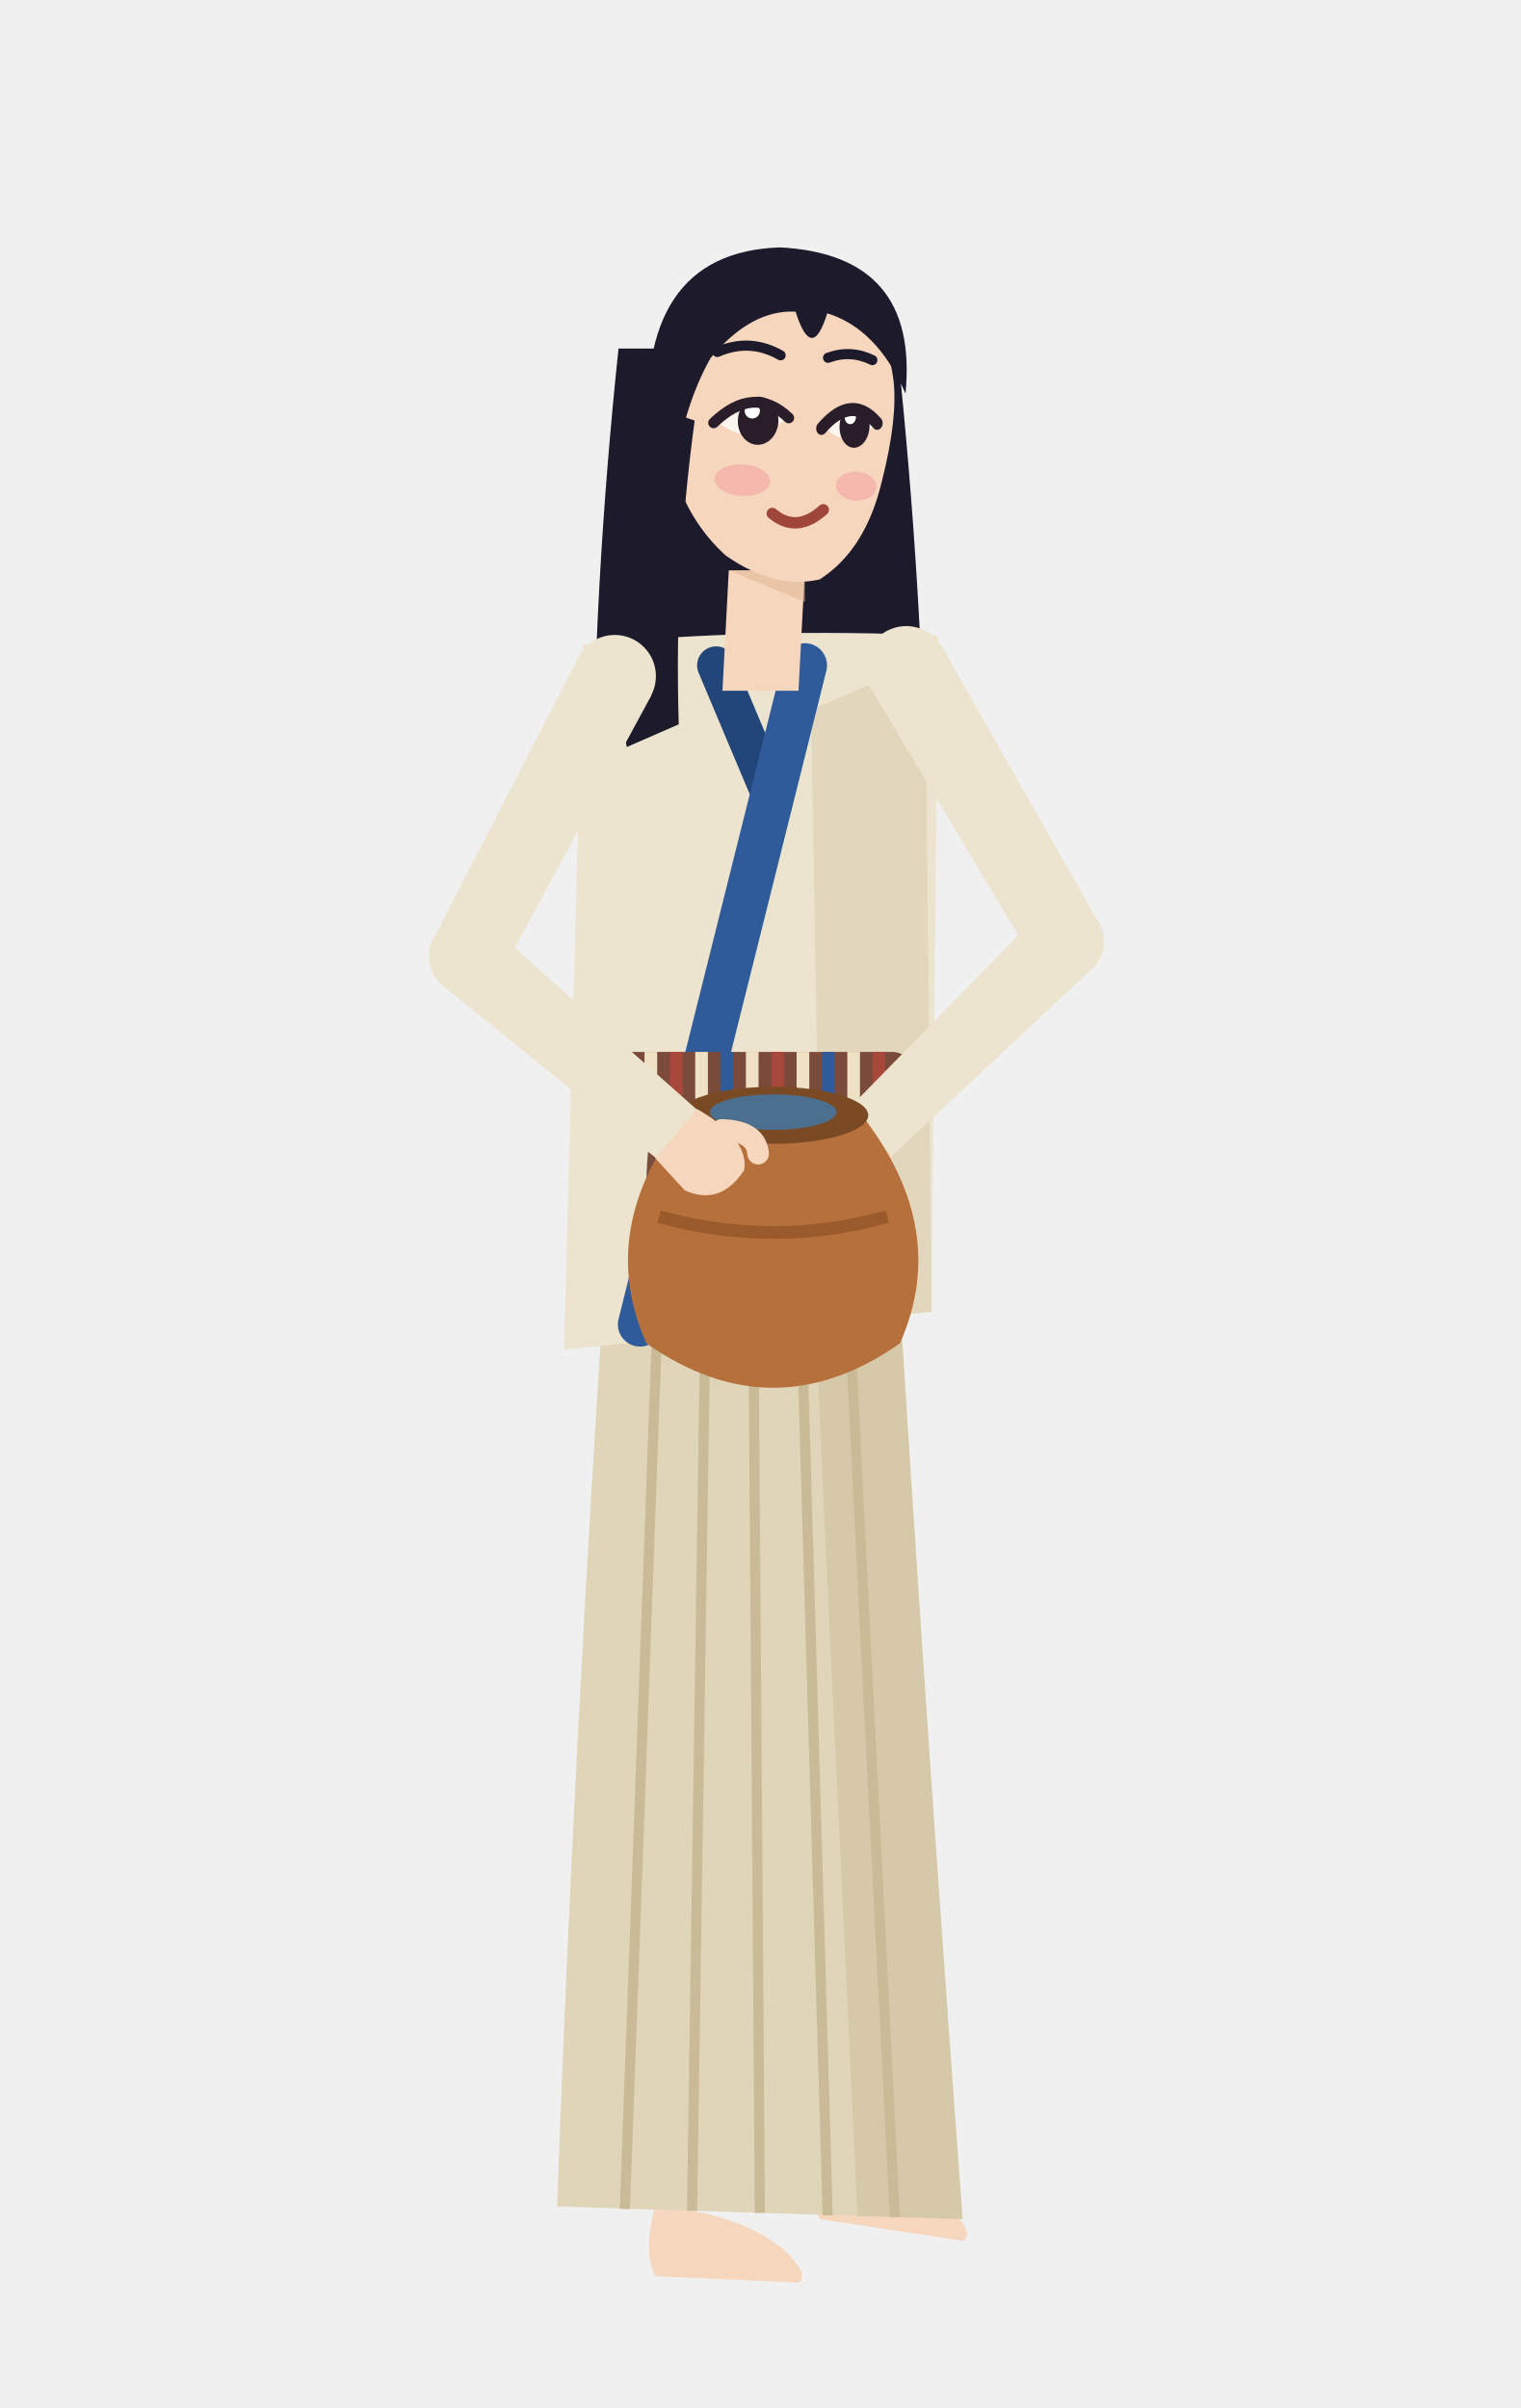
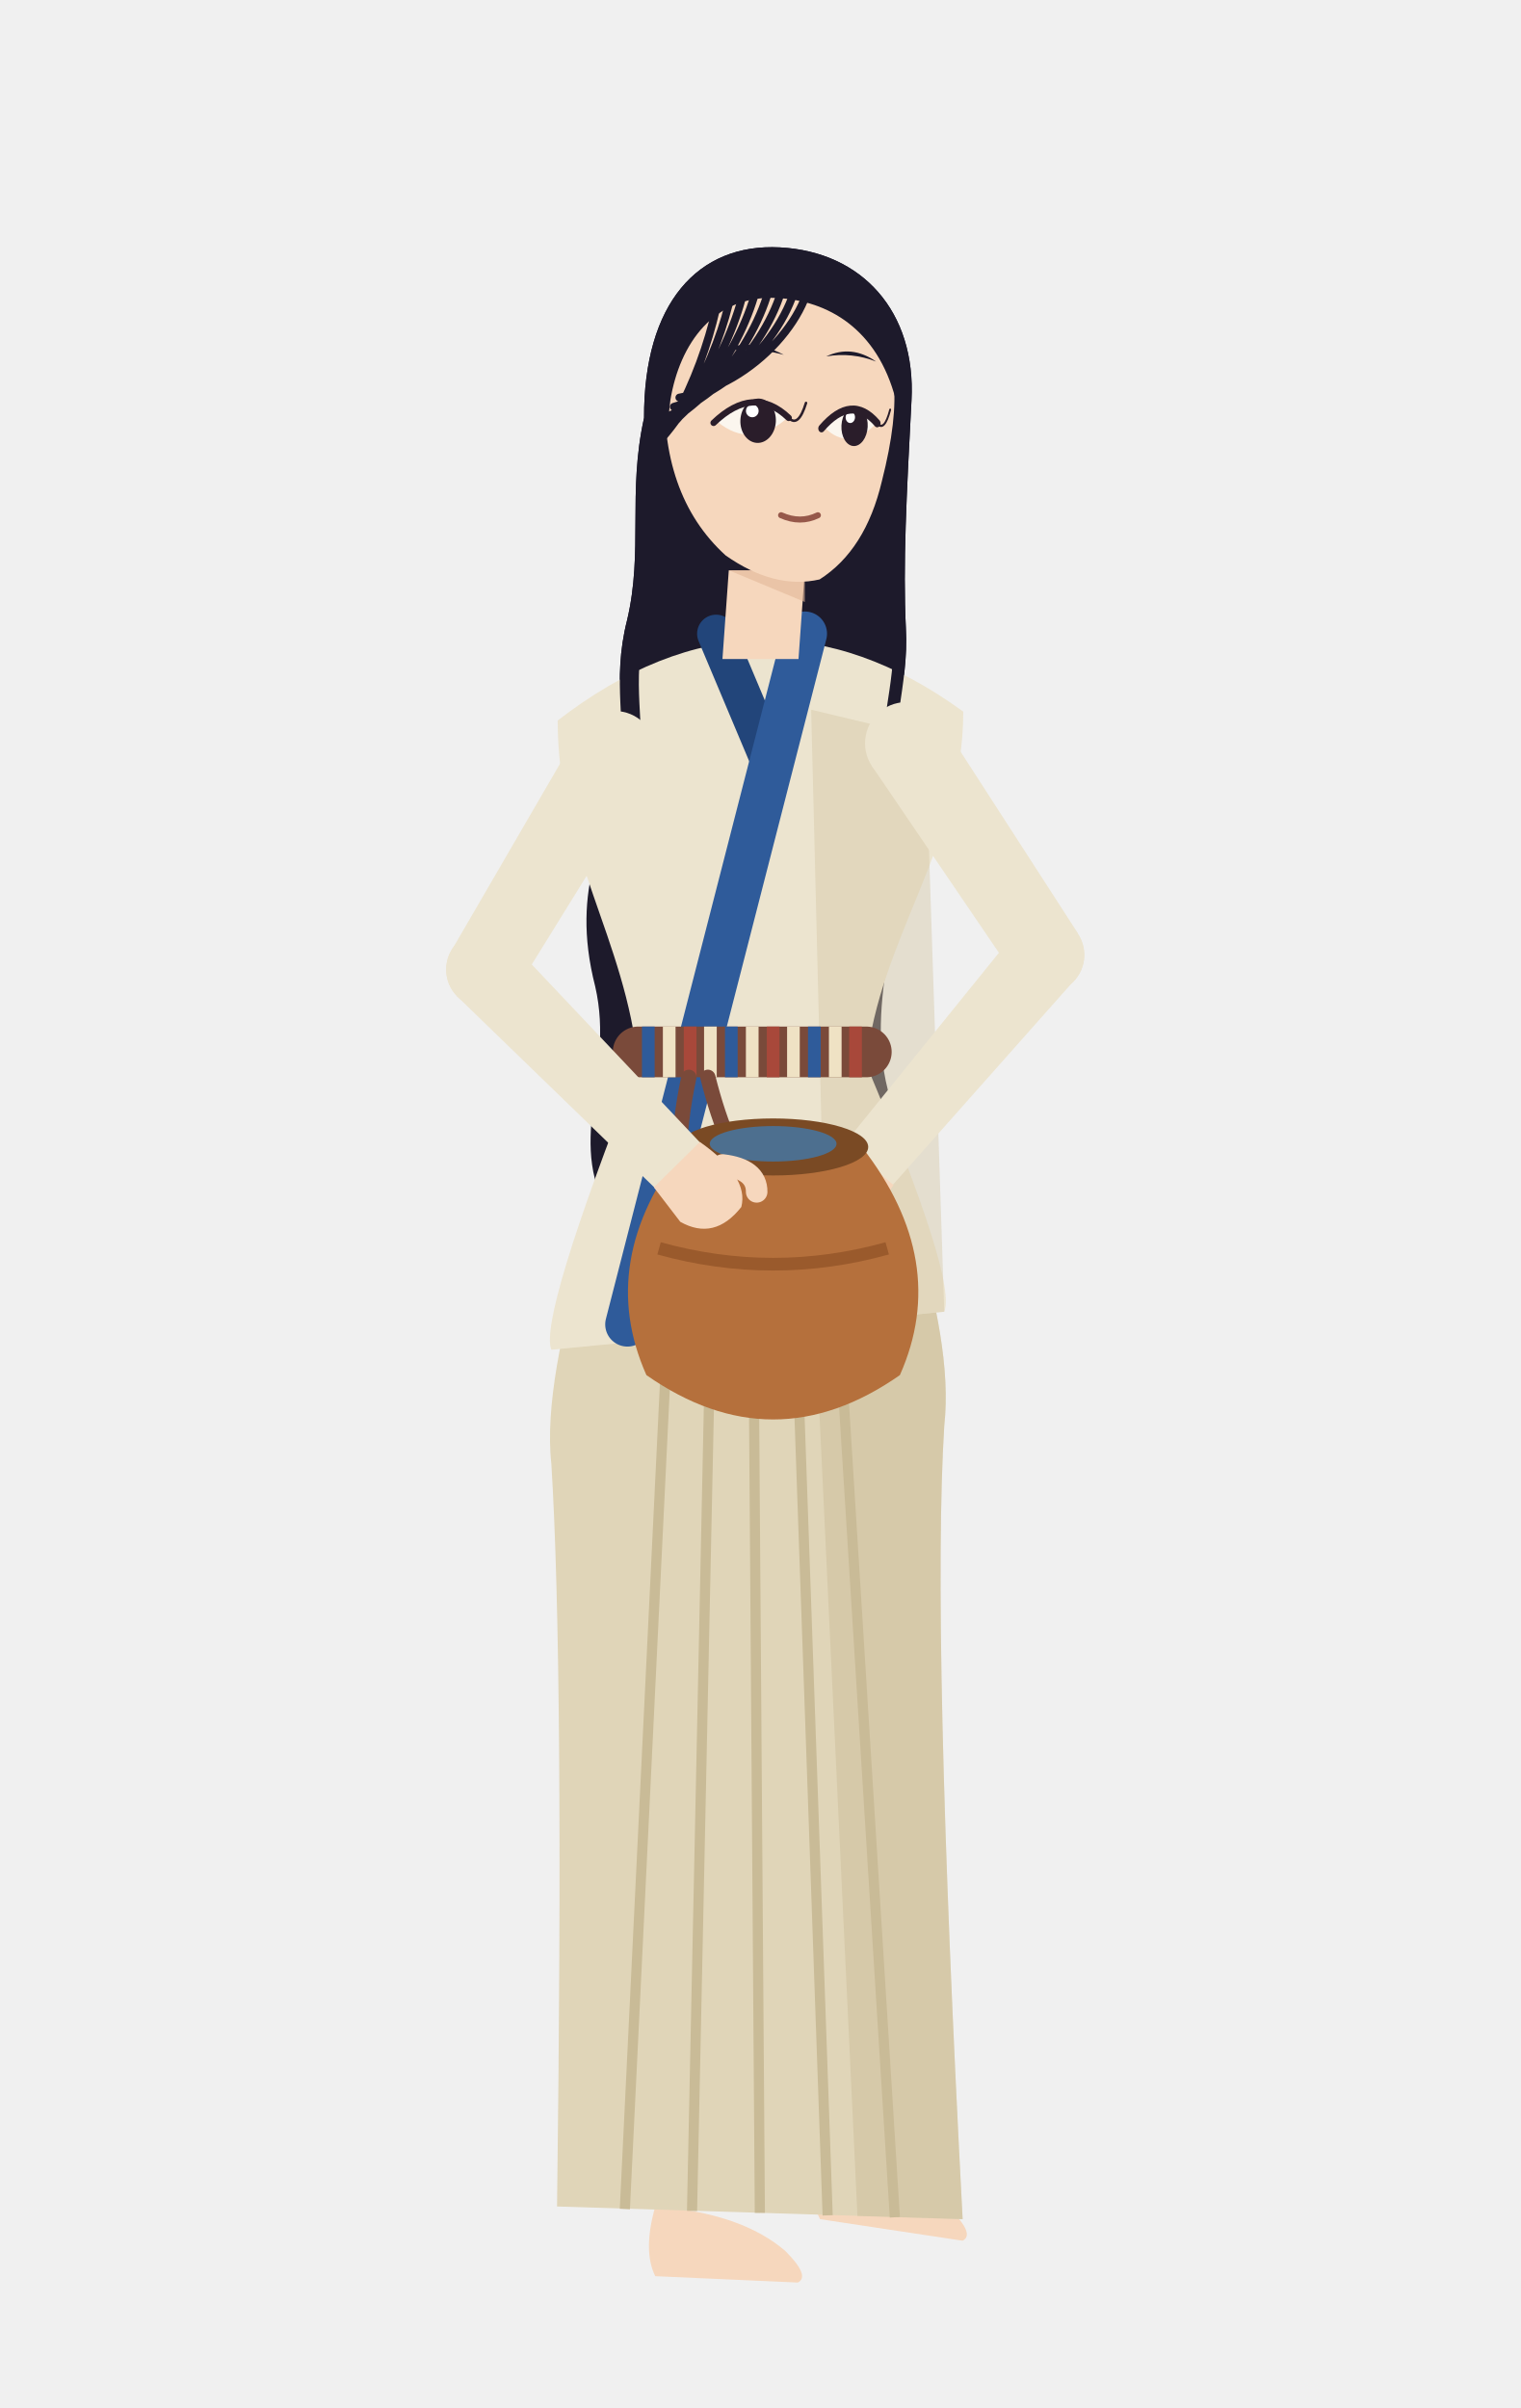
<svg xmlns="http://www.w3.org/2000/svg" width="240" height="380" viewBox="0 -20 240 380">
-   <path d="M97.6 35 Q89.6 111 97.6 173 l6 -5 l5 7 l6 -6 l6 6 l6 -6 l6 6 l6 -5 l5 6 Q149.6 111 141.6 35 Z" fill="#1d1a2b" />
+   <g transform="translate(121.6 47) rotate(3) scale(1 1)">
+     <path d="M-20 0 C-21 -18 -13 -28 0 -28 C13 -28 22 -19 22 -5 C22 10 22 21 23 31 C24 40 21 48 23 56 C27 73 19 88 24 104 C27 114 26 122 22 126 l-5 -5 l-5 6 l-5 -6 l-5 6 l-5 -6 l-5 6 l-5 -5 l-5 5 C-27 115 -19 104 -23 90 C-28 74 -22 66 -21 56 C-20 49 -23 42 -21 32 C-19 21 -22 12 -20 0 Z" fill="#1d1a2b" />
+   </g>
  <path d="M129.4 322.2 Q142.9 323.2 149.9 328.6 Q153.9 332.6 151.9 333.6 L129.4 330.2 Q127.4 326.2 129.4 322.2 Z" fill="#f6d7bd" />
  <path d="M103.4 328.2 Q116.9 329.2 123.9 335.2 Q127.9 339.2 125.9 340.2 L103.4 339.2 Q101.4 335.2 103.4 328.2 Z" fill="#f6d7bd" />
-   <path d="M97.7 148 L139.7 148 Q145 237 151.9 330.2 Q119.9 329.2 87.9 328.2 Q91 243 97.7 148 Z" fill="#e0d5b8" />
-   <path d="M104.7 162 L98.6 328.6" stroke="#c9bb97" stroke-width="1.6" />
-   <path d="M111.7 162 L109.2 328.9" stroke="#c9bb97" stroke-width="1.6" />
+   <path d="M100.7 148 L136.7 148 C139.7 162 151 187 149 205 Q147 237 151.9 330.2 Q119.9 329.2 87.9 328.2 Q89 243 87 211 C85 193 97.7 162 100.7 148 Z" fill="#e0d5b8" />
+   <path d="M106.7 162 L98.6 328.6" stroke="#c9bb97" stroke-width="1.6" />
+   <path d="M112.7 162 L109.2 328.9" stroke="#c9bb97" stroke-width="1.6" />
  <path d="M118.7 162 L119.9 329.2" stroke="#c9bb97" stroke-width="1.6" />
-   <path d="M125.7 162 L130.6 329.6" stroke="#c9bb97" stroke-width="1.6" />
-   <path d="M132.7 162 L141.2 329.9" stroke="#c9bb97" stroke-width="1.6" />
-   <path d="M126.7 148 L139.7 148 Q145 237 151.9 330.2 L135.3 329.7 Z" fill="#c9bb97" opacity=".45" />
-   <path d="M92 81.7 Q120 79 148 80.3 L147 187 Q118 190 89 193 Z" fill="#ece4cf" />
-   <path d="M128 92 L146 84.3 L147 187 L129.6 188.8 Z" fill="#d4c7a6" opacity=".45" />
-   <path d="M113 85 L121 104" stroke="#22457a" stroke-width="6" stroke-linecap="round" />
-   <path d="M127 85 L101 189" stroke="#2f5b9a" stroke-width="7" stroke-linecap="round" />
-   <path d="M96.7 150 L140.7 150" stroke="#7a4a3a" stroke-width="8" stroke-linecap="round" />
-   <rect x="97.7" y="146" width="2" height="8" fill="#2f5b9a" />
-   <rect x="101.7" y="146" width="2" height="8" fill="#efe2c4" />
-   <rect x="105.7" y="146" width="2" height="8" fill="#a8483a" />
-   <rect x="109.7" y="146" width="2" height="8" fill="#efe2c4" />
-   <rect x="113.7" y="146" width="2" height="8" fill="#2f5b9a" />
-   <rect x="117.7" y="146" width="2" height="8" fill="#efe2c4" />
-   <rect x="121.7" y="146" width="2" height="8" fill="#a8483a" />
-   <rect x="125.7" y="146" width="2" height="8" fill="#efe2c4" />
-   <rect x="129.7" y="146" width="2" height="8" fill="#2f5b9a" />
-   <rect x="133.7" y="146" width="2" height="8" fill="#efe2c4" />
-   <rect x="137.7" y="146" width="2" height="8" fill="#a8483a" />
-   <path d="M104.7 154 q-3 14 0 24 M107.7 154 q3 12 8 18" stroke="#7a4a3a" stroke-width="2.4" fill="none" stroke-linecap="round" />
-   <path d="M114 89 L115 70 L127 70 L126 89 Z" fill="#f6d7bd" />
+   <path d="M124.7 162 L130.6 329.6" stroke="#c9bb97" stroke-width="1.6" />
+   <path d="M130.7 162 L141.2 329.9" stroke="#c9bb97" stroke-width="1.6" />
+   <path d="M126.7 148 L136.7 148 C139.7 162 151 187 149 205 Q147 237 151.9 330.2 L135.3 329.7 Z" fill="#c9bb97" opacity=".45" />
+   <path d="M88 93.7 Q120 69 152 92.3 C152 113.3 138.7 128 136.7 148 Q151 182 149 187 Q118 190 87 193 Q85 188 100.7 148 C98.7 128 88 114.7 88 93.7 Z" fill="#ece4cf" />
+   <path d="M128 92 L146 96.3 L149 187 L130.4 188.8 Z" fill="#d4c7a6" opacity=".45" />
+   <path d="M113 80 L121 99" stroke="#22457a" stroke-width="6" stroke-linecap="round" />
+   <path d="M127 80 L99 189" stroke="#2f5b9a" stroke-width="7" stroke-linecap="round" />
+   <path d="M100.7 146 L136.7 146" stroke="#7a4a3a" stroke-width="8" stroke-linecap="round" />
+   <rect x="101.3" y="142" width="2" height="8" fill="#2f5b9a" />
+   <rect x="104.6" y="142" width="2" height="8" fill="#efe2c4" />
+   <rect x="107.9" y="142" width="2" height="8" fill="#a8483a" />
+   <rect x="111.1" y="142" width="2" height="8" fill="#efe2c4" />
+   <rect x="114.4" y="142" width="2" height="8" fill="#2f5b9a" />
+   <rect x="117.7" y="142" width="2" height="8" fill="#efe2c4" />
+   <rect x="121" y="142" width="2" height="8" fill="#a8483a" />
+   <rect x="124.2" y="142" width="2" height="8" fill="#efe2c4" />
+   <rect x="127.5" y="142" width="2" height="8" fill="#2f5b9a" />
+   <rect x="130.8" y="142" width="2" height="8" fill="#efe2c4" />
+   <rect x="134" y="142" width="2" height="8" fill="#a8483a" />
+   <path d="M108.7 150 q-3 14 0 24 M111.7 150 q3 12 8 18" stroke="#7a4a3a" stroke-width="2.4" fill="none" stroke-linecap="round" />
+   <path d="M114 84 L115 70 L127 70 L126 84 Z" fill="#f6d7bd" />
  <path d="M115 70 L127 70 L127 75 Z" fill="#e3b898" opacity=".6" />
  <g transform="translate(121.6 47) rotate(3) scale(1 1)">
-     <path d="M-17 -6 Q-17 12 -6 21 Q2 26 9 24 Q16 19 18 8 Q20 -2 19 -8 Q16 -24 0 -25 Q-17 -23 -17 -6 Z" fill="#f6d7bd" />
+     <path d="M-17 -6 Q-17 12 -6 21 Q2 26 9 24 Q16 19 18 8 Q20 -2 19 -8 Q16 -24 0 -25 Q-17 -23 -17 -6 Z" fill="#f6d7bd" data-character-face="tekona" />
    <g transform="translate(-3 0) scale(1 1)">
      <path d="M-5.4 0 Q0 -6 5.4 -1 Q0 4 -5.4 0 Z" fill="#fbf6ee" />
-       <ellipse cx="1" cy="-.5" rx="3.2" ry="3.8" fill="#2a1d2a" />
-       <circle cx="0" cy="-2" r="1.2" fill="#fff" />
-       <path d="M-6 .2 Q0 -6.2 5.8 -1.2" stroke="#2a1d2a" stroke-width="1.7" fill="none" stroke-linecap="round" />
+       <ellipse cx="1" cy="-.5" rx="2.8" ry="3.5" fill="#2a1d2a" />
+       <circle cx="0" cy="-2" r="1" fill="#fff" />
+       <path d="M-6 .2 Q0 -6.2 5.8 -1.2" stroke="#2a1d2a" stroke-width="1" fill="none" stroke-linecap="round" />
    </g>
+     <path d="M5.8 -1.2 Q7.4 .3 8.4 -3.7" transform="translate(-3 0) scale(1 1)" stroke="#2a1d2a" stroke-width=".4" fill="none" stroke-linecap="round" />
    <g transform="translate(12.5 0) scale(0.74 0.9)">
      <path d="M-5.4 0 Q0 -6 5.4 -1 Q0 4 -5.4 0 Z" fill="#fbf6ee" />
-       <ellipse cx="1" cy="-.5" rx="3.2" ry="3.8" fill="#2a1d2a" />
-       <circle cx="0" cy="-2" r="1.2" fill="#fff" />
-       <path d="M-6 .2 Q0 -6.2 5.8 -1.2" stroke="#2a1d2a" stroke-width="2.3" fill="none" stroke-linecap="round" />
+       <ellipse cx="1" cy="-.5" rx="2.8" ry="3.5" fill="#2a1d2a" />
+       <circle cx="0" cy="-2" r="1" fill="#fff" />
+       <path d="M-6 .2 Q0 -6.2 5.8 -1.2" stroke="#2a1d2a" stroke-width="1.4" fill="none" stroke-linecap="round" />
    </g>
-     <path d="M-9 -11 Q-4 -13.5 1 -11" stroke="#1d1a2b" stroke-width="1.6" fill="none" stroke-linecap="round" />
-     <path d="M8.5 -11 Q12 -12.5 15.5 -11" stroke="#1d1a2b" stroke-width="1.6" fill="none" stroke-linecap="round" />
-     <path d="M1 14 Q5 17 9 13" stroke="#a0453a" stroke-width="1.8" fill="none" stroke-linecap="round" />
-     <ellipse cx="-4" cy="9" rx="4.4" ry="2.5" fill="#f29c9c" opacity=".5" />
-     <ellipse cx="14" cy="9" rx="3.2" ry="2.3" fill="#f29c9c" opacity=".5" />
-     <path d="M-19 4 Q-23 -26 0 -28 Q22 -28 21 -6 Q16 -16 8 -18 Q6 -10 3 -18 Q-4 -18 -10 -10 Q-14 -2 -15 10 Z" fill="#1d1a2b" />
-     <path d="M-19 -2 Q-26 30 -20 52 L-12 48 Q-14 24 -12 0 Z" fill="#1d1a2b" />
+     <path d="M5.8 -1.2 Q7.4 .3 8.4 -3.7" transform="translate(12.5 0) scale(0.74 0.9)" stroke="#2a1d2a" stroke-width=".4" fill="none" stroke-linecap="round" />
+     <path d="M-10 -10.6 Q-4.4 -13.9 1.5 -11.1 Q-4.5 -12.4 -10 -10.6 Z M8.2 -11.2 Q12.1 -13.3 16.1 -10.8 Q12.2 -12.1 8.2 -11.2 Z" fill="#1d1a2b" />
+     <path d="M2.4 14.2 Q5.5 15.4 8.2 13.9" stroke="#96584a" stroke-width=".95" fill="none" stroke-linecap="round" />
+     <path d="M-20 0 C-21 -18 -13 -28 0 -28 C13 -28 22 -19 22 -5 C22 10 22 21 23 31 C24 40 21 48 23 56 L21 55 C19 48 22 40 21 32 C20 23 20 10 19.5 -5 C16 -16 8 -20 0 -20 C-10 -20 -15 -12 -16 -3 C-17 13 -16 22 -18 32 C-20 42 -17 49 -18 55 L-21 56 C-20 49 -23 42 -21 32 C-19 21 -22 12 -20 0 Z" fill="#1d1a2b" />
+     <path d="M5 -26.7 C6.6 -18.4 -2.8 -6.2 -14.6 -3.5 M3 -27 C4.4 -18.6 -4.2 -5.8 -15.4 -2 M1 -27 C2.2 -18.8 -5.6 -5.4 -16.2 -.5 M-1 -27 C0 -19 -7 -5 -17 1 M-3 -26.8 C-2.2 -19.2 -8.4 -4.7 -17.8 2.5 M-5 -26.2 C-4.4 -18.7 -9.8 -3.8 -18.6 4 M-7 -25.2 C-6.6 -18 -11.2 -2.5 -19.2 5.5 M-9 -24 C-8.8 -17.5 -12.6 -1.2 -20 7" stroke="#1d1a2b" stroke-width="1.238" fill="none" stroke-linecap="round" />
  </g>
-   <path d="M137.4 88.6 L163 131.5 L173.3 125.5 L148.6 82 Z" fill="#ece4cf" />
-   <circle cx="143" cy="85.3" r="6.5" fill="#ece4cf" />
-   <circle cx="168.2" cy="128.5" r="6" fill="#ece4cf" />
-   <path d="M164 124.2 L132.5 156.4 L139.5 163.6 L172.4 132.8 Z" fill="#ece4cf" />
-   <circle cx="168.2" cy="128.5" r="6" fill="#ece4cf" />
-   <circle cx="136" cy="160" r="5" fill="#ece4cf" />
-   <g transform="translate(136 160) rotate(135.6) scale(0.85 -0.85)">
+   <path d="M137.6 100.9 L160.1 134 L170.1 127.3 L148.4 93.7 Z" fill="#ece4cf" />
+   <circle cx="143" cy="97.3" r="6.5" fill="#ece4cf" />
+   <circle cx="165.1" cy="130.7" r="6" fill="#ece4cf" />
+   <path d="M160.5 126.8 L132.2 161.8 L139.8 168.2 L169.7 134.5 Z" fill="#ece4cf" />
+   <circle cx="165.1" cy="130.7" r="6" fill="#ece4cf" />
+   <circle cx="136" cy="165" r="5" fill="#ece4cf" />
+   <g transform="translate(136 165) rotate(130.3) scale(0.85 -0.85)">
    <path d="M-2 -6 Q9 -8 12 -3 Q13 5 6 7 L-2 6 Z" fill="#f6d7bd" />
    <path d="M4 -6 Q9 -10 12 -7" stroke="#f6d7bd" stroke-width="4" stroke-linecap="round" fill="none" />
  </g>
-   <path d="M108 156 q-14 18 -6 36 q20 14 40 0 q8 -18 -6 -36 z" fill="#b5703c" />
-   <path d="M104 172 q18 5 36 0" stroke="#9a5a2c" stroke-width="2" fill="none" />
-   <ellipse cx="122" cy="156" rx="15" ry="4.5" fill="#7a4a24" />
-   <ellipse cx="122" cy="155.5" rx="10" ry="2.8" fill="#4d6f8f" />
-   <path d="M91.3 83.7 L68.4 128.1 L79 133.7 L102.8 89.7 Z" fill="#ece4cf" />
-   <circle cx="97" cy="86.7" r="6.5" fill="#ece4cf" />
-   <circle cx="73.7" cy="130.9" r="6" fill="#ece4cf" />
-   <path d="M69.8 135.5 L104.8 163.8 L111.2 156.2 L77.5 126.3 Z" fill="#ece4cf" />
-   <circle cx="73.7" cy="130.9" r="6" fill="#ece4cf" />
-   <circle cx="108" cy="160" r="5" fill="#ece4cf" />
-   <g transform="translate(108 160) rotate(40.3) scale(0.85 0.85)">
+   <path d="M108 161 q-14 18 -6 36 q20 14 40 0 q8 -18 -6 -36 z" fill="#b5703c" />
+   <path d="M104 177 q18 5 36 0" stroke="#9a5a2c" stroke-width="2" fill="none" />
+   <ellipse cx="122" cy="161" rx="15" ry="4.5" fill="#7a4a24" />
+   <ellipse cx="122" cy="160.5" rx="10" ry="2.8" fill="#4d6f8f" />
+   <path d="M91.4 95.3 L71.3 129.9 L81.5 136.1 L102.6 102 Z" fill="#ece4cf" />
+   <circle cx="97" cy="98.7" r="6.5" fill="#ece4cf" />
+   <circle cx="76.4" cy="133" r="6" fill="#ece4cf" />
+   <path d="M72.1 137.2 L104.4 168.5 L111.6 161.5 L80.7 128.8 Z" fill="#ece4cf" />
+   <circle cx="76.4" cy="133" r="6" fill="#ece4cf" />
+   <circle cx="108" cy="165" r="5" fill="#ece4cf" />
+   <g transform="translate(108 165) rotate(45.4) scale(0.85 0.85)">
    <path d="M-2 -6 Q9 -8 12 -3 Q13 5 6 7 L-2 6 Z" fill="#f6d7bd" />
    <path d="M4 -6 Q9 -10 12 -7" stroke="#f6d7bd" stroke-width="4" stroke-linecap="round" fill="none" />
  </g>
</svg>
